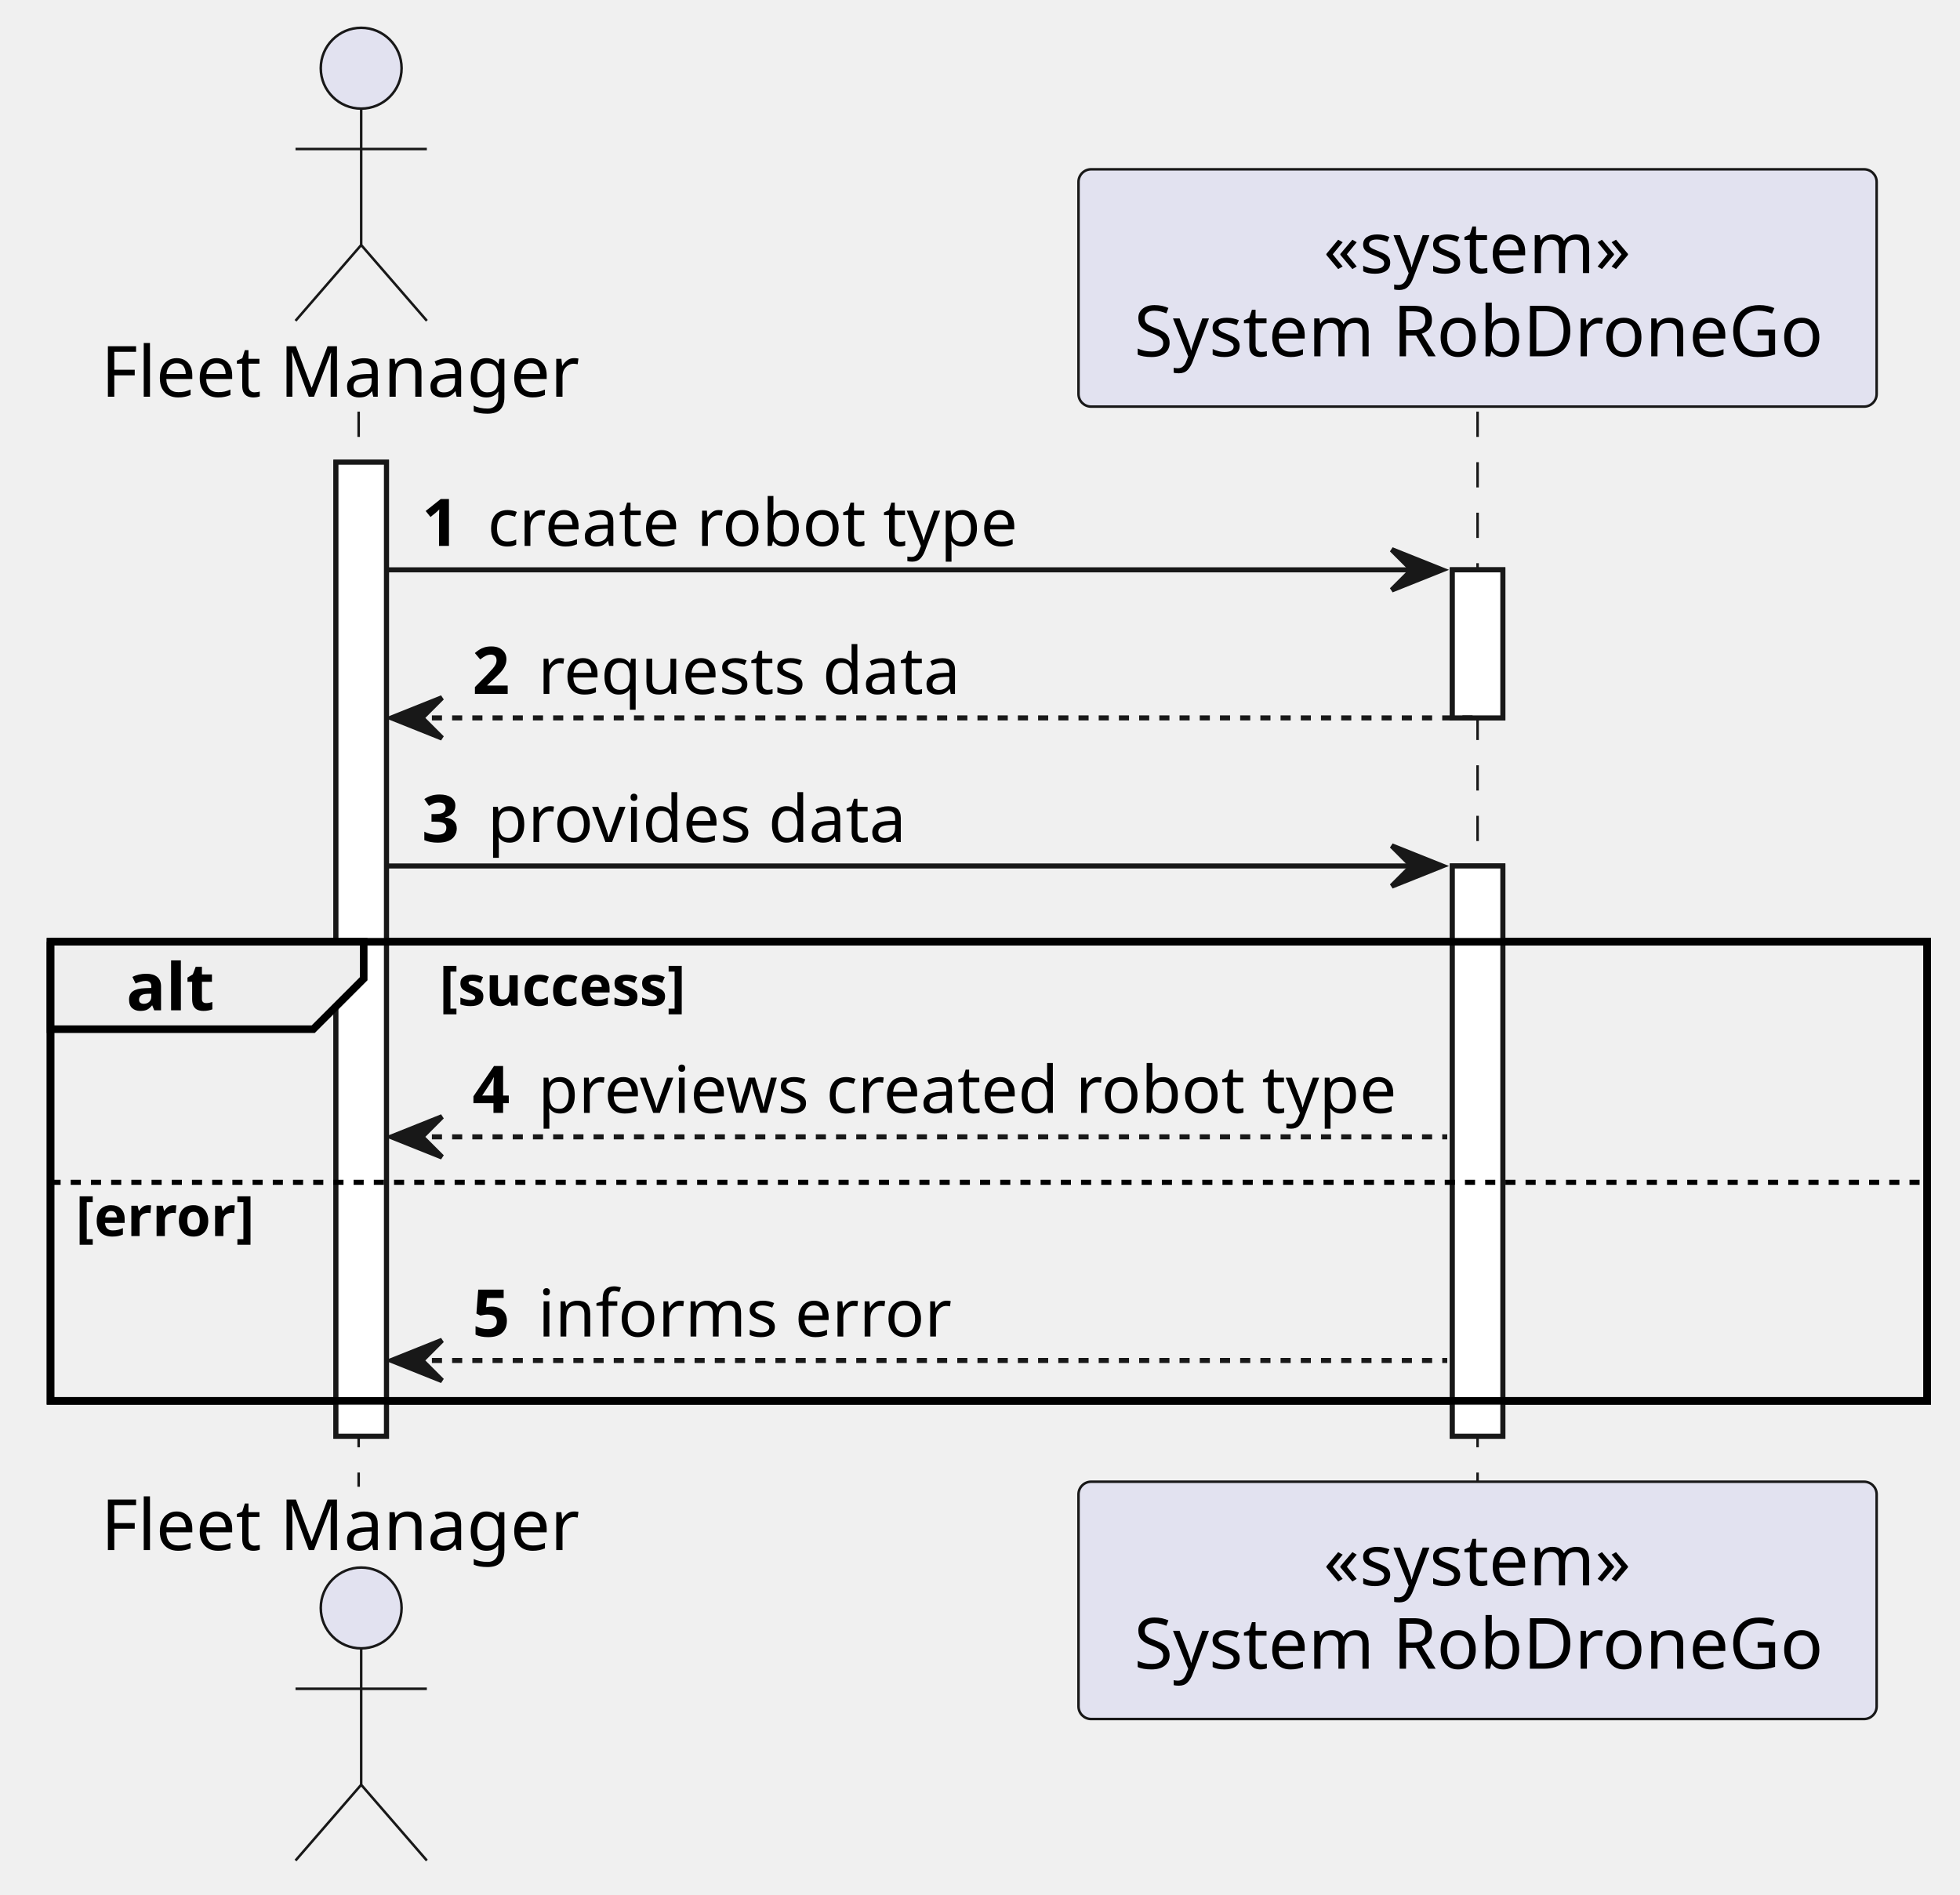
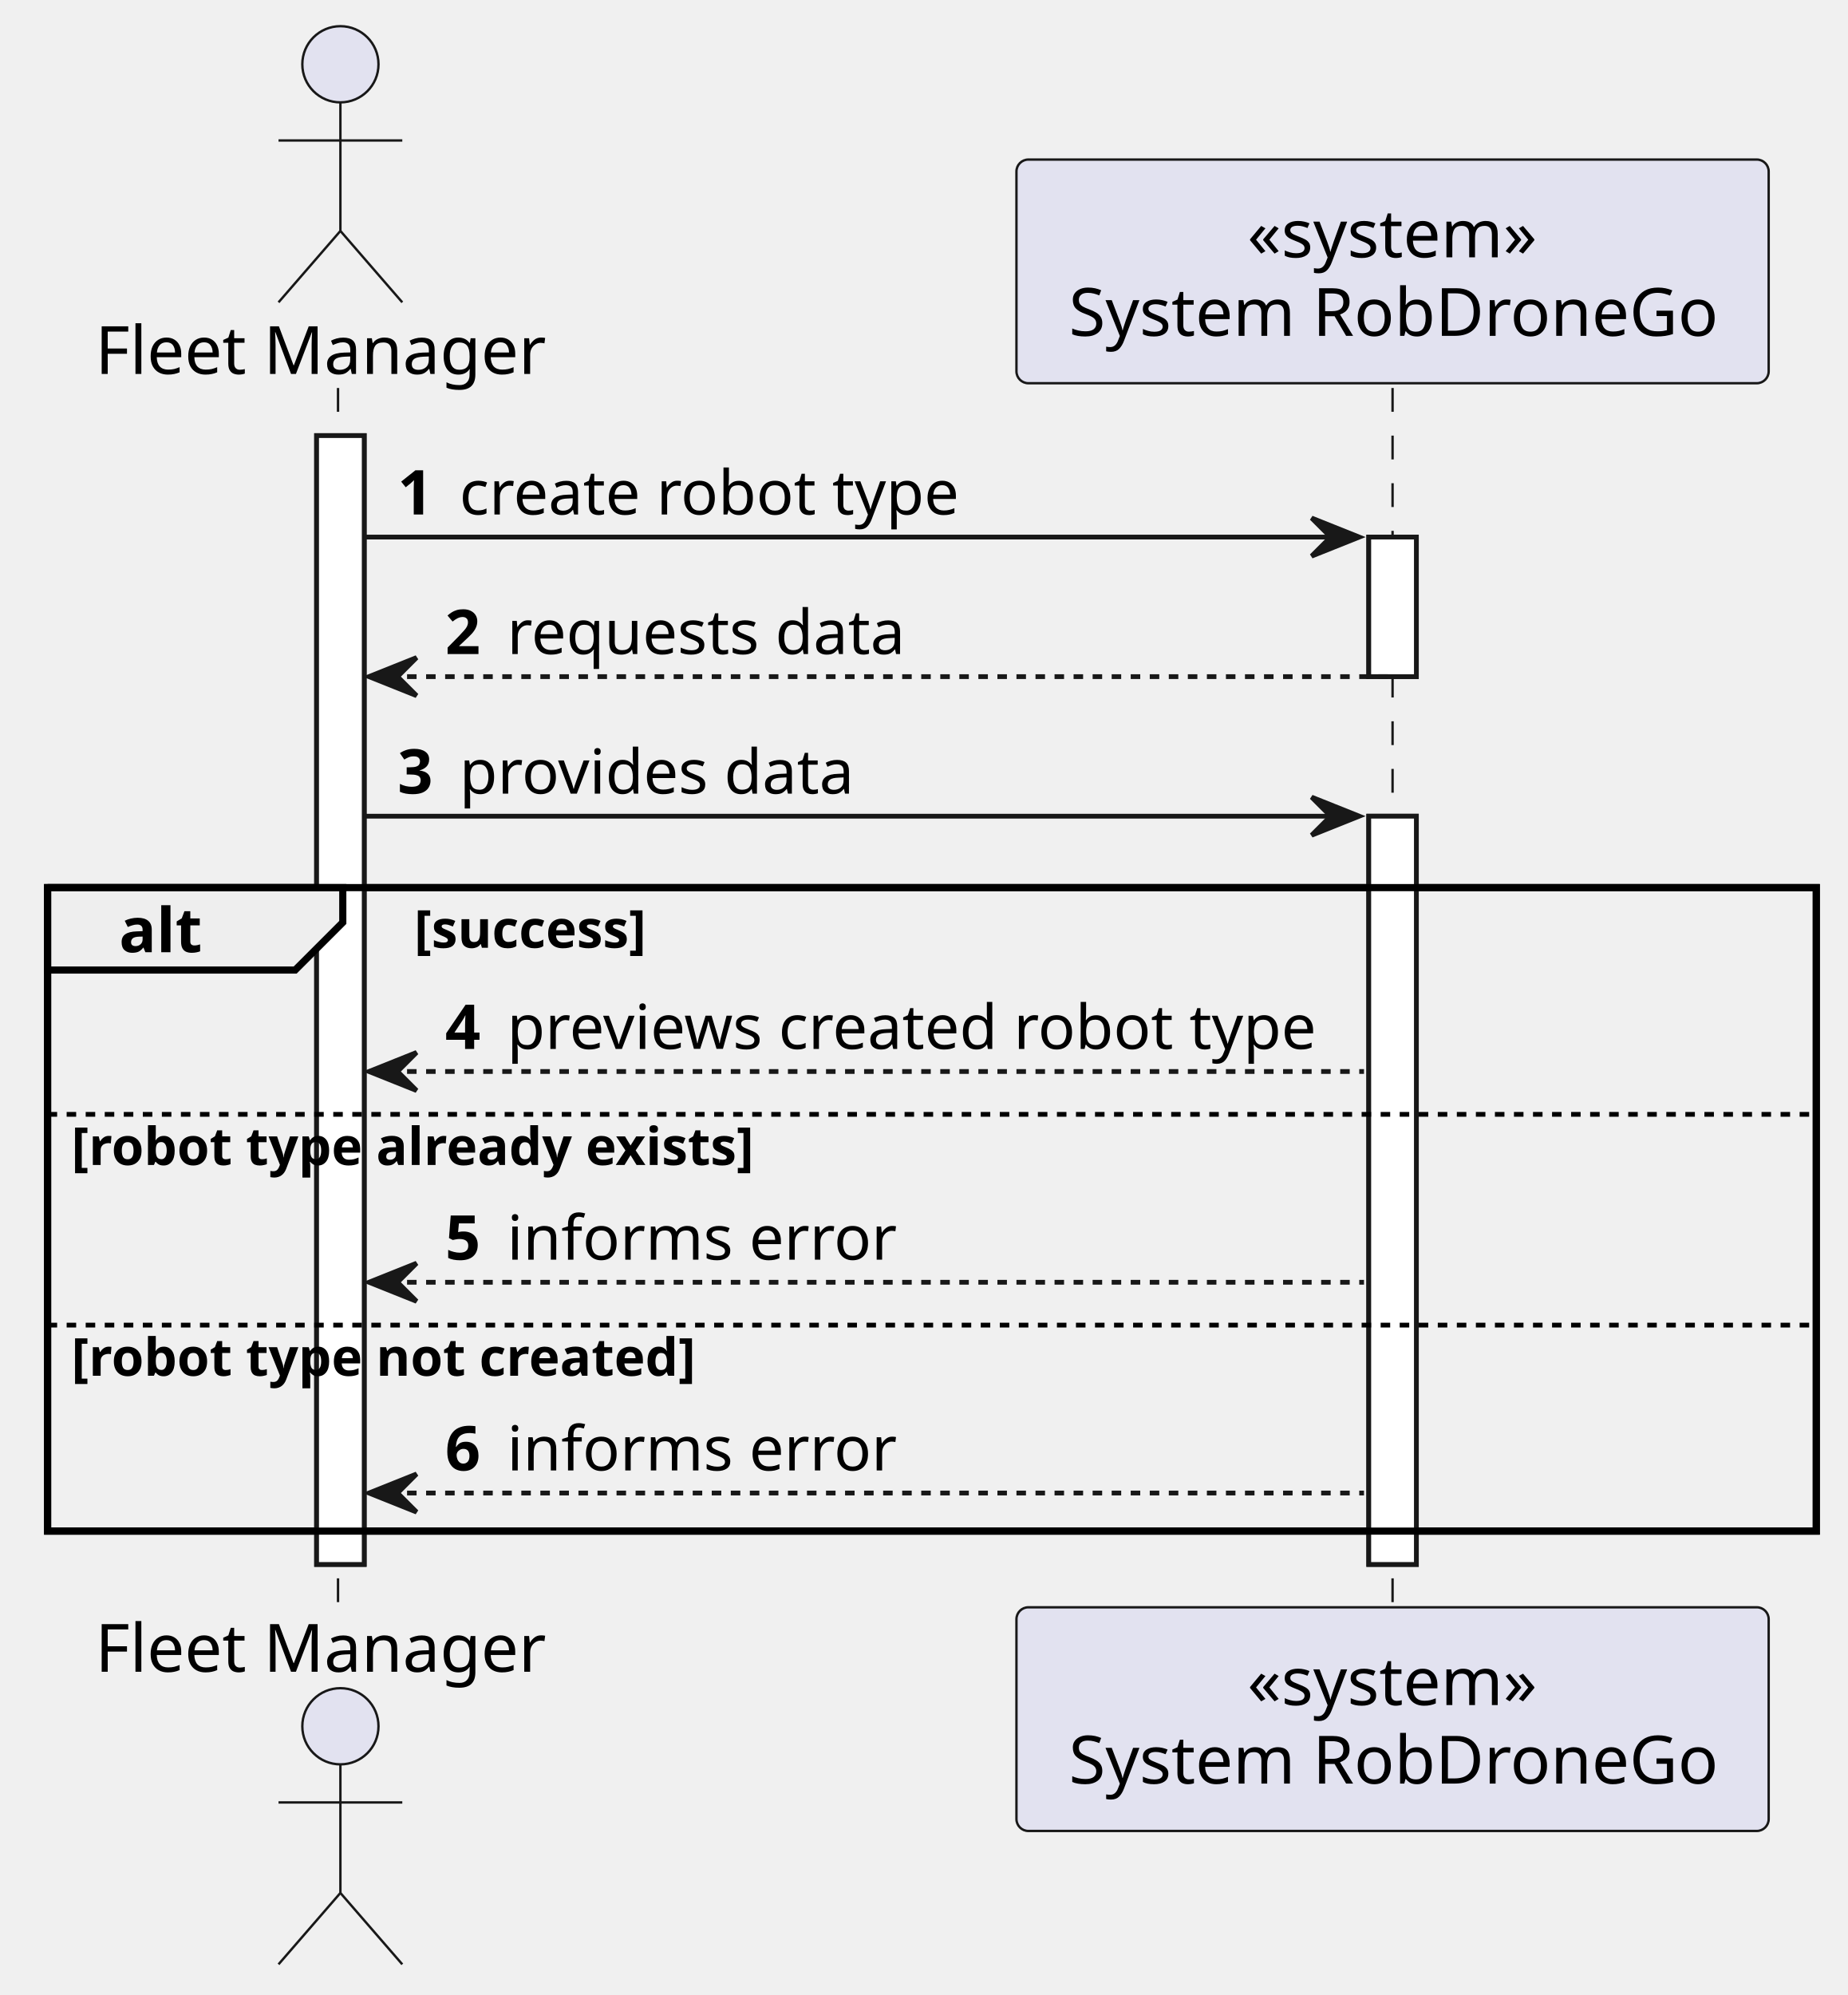
- <svg xmlns="http://www.w3.org/2000/svg" contentStyleType="text/css" height="375px" preserveAspectRatio="none" style="width:388px;height:375px;background:#FFFFFF;" version="1.1" viewBox="0 0 388 375" width="388px" zoomAndPan="magnify">
+ <svg xmlns="http://www.w3.org/2000/svg" contentStyleType="text/css" height="419px" preserveAspectRatio="none" style="width:388px;height:419px;background:#FFFFFF;" version="1.1" viewBox="0 0 388 419" width="388px" zoomAndPan="magnify">
  <defs />
  <g>
-     <rect fill="#FFFFFF" height="192.818" style="stroke:#181818;stroke-width:1.0;" width="10" x="66.5" y="91.488" />
+     <rect fill="#FFFFFF" height="237.084" style="stroke:#181818;stroke-width:1.0;" width="10" x="66.5" y="91.488" />
    <rect fill="#FFFFFF" height="29.311" style="stroke:#181818;stroke-width:1.0;" width="10" x="287.5" y="112.799" />
-     <rect fill="#FFFFFF" height="112.887" style="stroke:#181818;stroke-width:1.0;" width="10" x="287.5" y="171.42" />
-     <rect fill="none" height="90.887" style="stroke:#000000;stroke-width:1.5;" width="371.5" x="10" y="186.42" />
-     <line style="stroke:#181818;stroke-width:0.5;stroke-dasharray:5.0,5.0;" x1="71" x2="71" y1="81.488" y2="294.307" />
-     <line style="stroke:#181818;stroke-width:0.5;stroke-dasharray:5.0,5.0;" x1="292.5" x2="292.5" y1="81.488" y2="294.307" />
+     <rect fill="#FFFFFF" height="157.152" style="stroke:#181818;stroke-width:1.0;" width="10" x="287.5" y="171.42" />
+     <rect fill="none" height="135.152" style="stroke:#000000;stroke-width:1.5;" width="371.5" x="10" y="186.42" />
+     <line style="stroke:#181818;stroke-width:0.5;stroke-dasharray:5.0,5.0;" x1="71" x2="71" y1="81.488" y2="338.572" />
+     <line style="stroke:#181818;stroke-width:0.5;stroke-dasharray:5.0,5.0;" x1="292.5" x2="292.5" y1="81.488" y2="338.572" />
    <text fill="#000000" font-family="sans-serif" font-size="14" lengthAdjust="spacing" textLength="97" x="20" y="78.535">Fleet Manager</text>
    <ellipse cx="71.5" cy="13.5" fill="#E2E2F0" rx="8" ry="8" style="stroke:#181818;stroke-width:0.5;" />
    <path d="M71.5,21.5 L71.5,48.5 M58.5,29.5 L84.5,29.5 M71.5,48.5 L58.5,63.5 M71.5,48.5 L84.5,63.5 " fill="none" style="stroke:#181818;stroke-width:0.5;" />
-     <text fill="#000000" font-family="sans-serif" font-size="14" lengthAdjust="spacing" textLength="97" x="20" y="306.842">Fleet Manager</text>
-     <ellipse cx="71.5" cy="318.295" fill="#E2E2F0" rx="8" ry="8" style="stroke:#181818;stroke-width:0.5;" />
-     <path d="M71.5,326.295 L71.5,353.295 M58.5,334.295 L84.5,334.295 M71.5,353.295 L58.5,368.295 M71.5,353.295 L84.5,368.295 " fill="none" style="stroke:#181818;stroke-width:0.5;" />
+     <text fill="#000000" font-family="sans-serif" font-size="14" lengthAdjust="spacing" textLength="97" x="20" y="351.107">Fleet Manager</text>
+     <ellipse cx="71.5" cy="362.56" fill="#E2E2F0" rx="8" ry="8" style="stroke:#181818;stroke-width:0.5;" />
+     <path d="M71.5,370.56 L71.5,397.56 M58.5,378.56 L84.5,378.56 M71.5,397.56 L58.5,412.56 M71.5,397.56 L84.5,412.56 " fill="none" style="stroke:#181818;stroke-width:0.5;" />
    <rect fill="#E2E2F0" height="46.977" rx="2.5" ry="2.5" style="stroke:#181818;stroke-width:0.5;" width="158" x="213.5" y="33.512" />
    <text fill="#000000" font-family="sans-serif" font-size="14" lengthAdjust="spacing" textLength="61" x="262" y="54.047">«system»</text>
    <text fill="#000000" font-family="sans-serif" font-size="14" lengthAdjust="spacing" textLength="140" x="224.5" y="70.535">System RobDroneGo</text>
-     <rect fill="#E2E2F0" height="46.977" rx="2.5" ry="2.5" style="stroke:#181818;stroke-width:0.5;" width="158" x="213.5" y="293.307" />
-     <text fill="#000000" font-family="sans-serif" font-size="14" lengthAdjust="spacing" textLength="61" x="262" y="313.842">«system»</text>
-     <text fill="#000000" font-family="sans-serif" font-size="14" lengthAdjust="spacing" textLength="140" x="224.5" y="330.33">System RobDroneGo</text>
-     <rect fill="#FFFFFF" height="192.818" style="stroke:#181818;stroke-width:1.0;" width="10" x="66.5" y="91.488" />
+     <rect fill="#E2E2F0" height="46.977" rx="2.5" ry="2.5" style="stroke:#181818;stroke-width:0.5;" width="158" x="213.5" y="337.572" />
+     <text fill="#000000" font-family="sans-serif" font-size="14" lengthAdjust="spacing" textLength="61" x="262" y="358.107">«system»</text>
+     <text fill="#000000" font-family="sans-serif" font-size="14" lengthAdjust="spacing" textLength="140" x="224.5" y="374.596">System RobDroneGo</text>
+     <rect fill="#FFFFFF" height="237.084" style="stroke:#181818;stroke-width:1.0;" width="10" x="66.5" y="91.488" />
    <rect fill="#FFFFFF" height="29.311" style="stroke:#181818;stroke-width:1.0;" width="10" x="287.5" y="112.799" />
-     <rect fill="#FFFFFF" height="112.887" style="stroke:#181818;stroke-width:1.0;" width="10" x="287.5" y="171.42" />
+     <rect fill="#FFFFFF" height="157.152" style="stroke:#181818;stroke-width:1.0;" width="10" x="287.5" y="171.42" />
    <polygon fill="#181818" points="275.5,108.799,285.5,112.799,275.5,116.799,279.5,112.799" style="stroke:#181818;stroke-width:1.0;" />
    <line style="stroke:#181818;stroke-width:1.0;" x1="76.5" x2="281.5" y1="112.799" y2="112.799" />
    <text fill="#000000" font-family="sans-serif" font-size="13" font-weight="bold" lengthAdjust="spacing" textLength="9" x="83.5" y="108.057">1</text>
    <text fill="#000000" font-family="sans-serif" font-size="13" lengthAdjust="spacing" textLength="107" x="96.5" y="108.057">create robot type</text>
    <polygon fill="#181818" points="87.5,138.109,77.5,142.109,87.5,146.109,83.5,142.109" style="stroke:#181818;stroke-width:1.0;" />
    <line style="stroke:#181818;stroke-width:1.0;stroke-dasharray:2.0,2.0;" x1="81.5" x2="291.5" y1="142.109" y2="142.109" />
    <text fill="#000000" font-family="sans-serif" font-size="13" font-weight="bold" lengthAdjust="spacing" textLength="9" x="93.5" y="137.367">2</text>
    <text fill="#000000" font-family="sans-serif" font-size="13" lengthAdjust="spacing" textLength="85" x="106.5" y="137.367">requests data</text>
    <polygon fill="#181818" points="275.5,167.42,285.5,171.42,275.5,175.42,279.5,171.42" style="stroke:#181818;stroke-width:1.0;" />
    <line style="stroke:#181818;stroke-width:1.0;" x1="76.5" x2="281.5" y1="171.42" y2="171.42" />
    <text fill="#000000" font-family="sans-serif" font-size="13" font-weight="bold" lengthAdjust="spacing" textLength="9" x="83.5" y="166.678">3</text>
    <text fill="#000000" font-family="sans-serif" font-size="13" lengthAdjust="spacing" textLength="85" x="96.5" y="166.678">provides data</text>
    <path d="M10,186.42 L72,186.42 L72,193.731 L62,203.731 L10,203.731 L10,186.42 " fill="#EEEEEE" style="stroke:#000000;stroke-width:1.5;" />
-     <rect fill="none" height="90.887" style="stroke:#000000;stroke-width:1.5;" width="371.5" x="10" y="186.42" />
+     <rect fill="none" height="135.152" style="stroke:#000000;stroke-width:1.5;" width="371.5" x="10" y="186.42" />
    <text fill="#000000" font-family="sans-serif" font-size="13" font-weight="bold" lengthAdjust="spacing" textLength="17" x="25" y="199.988">alt</text>
    <text fill="#000000" font-family="sans-serif" font-size="11" font-weight="bold" lengthAdjust="spacing" textLength="51" x="87" y="199.055">[success]</text>
    <polygon fill="#181818" points="87.5,221.041,77.5,225.041,87.5,229.041,83.5,225.041" style="stroke:#181818;stroke-width:1.0;" />
    <line style="stroke:#181818;stroke-width:1.0;stroke-dasharray:2.0,2.0;" x1="81.5" x2="286.5" y1="225.041" y2="225.041" />
    <text fill="#000000" font-family="sans-serif" font-size="13" font-weight="bold" lengthAdjust="spacing" textLength="9" x="93.5" y="220.299">4</text>
    <text fill="#000000" font-family="sans-serif" font-size="13" lengthAdjust="spacing" textLength="174" x="106.5" y="220.299">previews created robot type</text>
    <line style="stroke:#000000;stroke-width:1.0;stroke-dasharray:2.0,2.0;" x1="10" x2="381.5" y1="234.041" y2="234.041" />
-     <text fill="#000000" font-family="sans-serif" font-size="11" font-weight="bold" lengthAdjust="spacing" textLength="36" x="15" y="244.676">[error]</text>
+     <text fill="#000000" font-family="sans-serif" font-size="11" font-weight="bold" lengthAdjust="spacing" textLength="145" x="15" y="244.676">[robot type already exists]</text>
    <polygon fill="#181818" points="87.5,265.307,77.5,269.307,87.5,273.307,83.5,269.307" style="stroke:#181818;stroke-width:1.0;" />
    <line style="stroke:#181818;stroke-width:1.0;stroke-dasharray:2.0,2.0;" x1="81.5" x2="286.5" y1="269.307" y2="269.307" />
    <text fill="#000000" font-family="sans-serif" font-size="13" font-weight="bold" lengthAdjust="spacing" textLength="9" x="93.5" y="264.565">5</text>
    <text fill="#000000" font-family="sans-serif" font-size="13" lengthAdjust="spacing" textLength="83" x="106.5" y="264.565">informs error</text>
+     <line style="stroke:#000000;stroke-width:1.0;stroke-dasharray:2.0,2.0;" x1="10" x2="381.5" y1="278.307" y2="278.307" />
+     <text fill="#000000" font-family="sans-serif" font-size="11" font-weight="bold" lengthAdjust="spacing" textLength="131" x="15" y="288.941">[robot type not created]</text>
+     <polygon fill="#181818" points="87.5,309.572,77.5,313.572,87.5,317.572,83.5,313.572" style="stroke:#181818;stroke-width:1.0;" />
+     <line style="stroke:#181818;stroke-width:1.0;stroke-dasharray:2.0,2.0;" x1="81.5" x2="286.5" y1="313.572" y2="313.572" />
+     <text fill="#000000" font-family="sans-serif" font-size="13" font-weight="bold" lengthAdjust="spacing" textLength="9" x="93.5" y="308.83">6</text>
+     <text fill="#000000" font-family="sans-serif" font-size="13" lengthAdjust="spacing" textLength="83" x="106.5" y="308.83">informs error</text>
  </g>
</svg>
